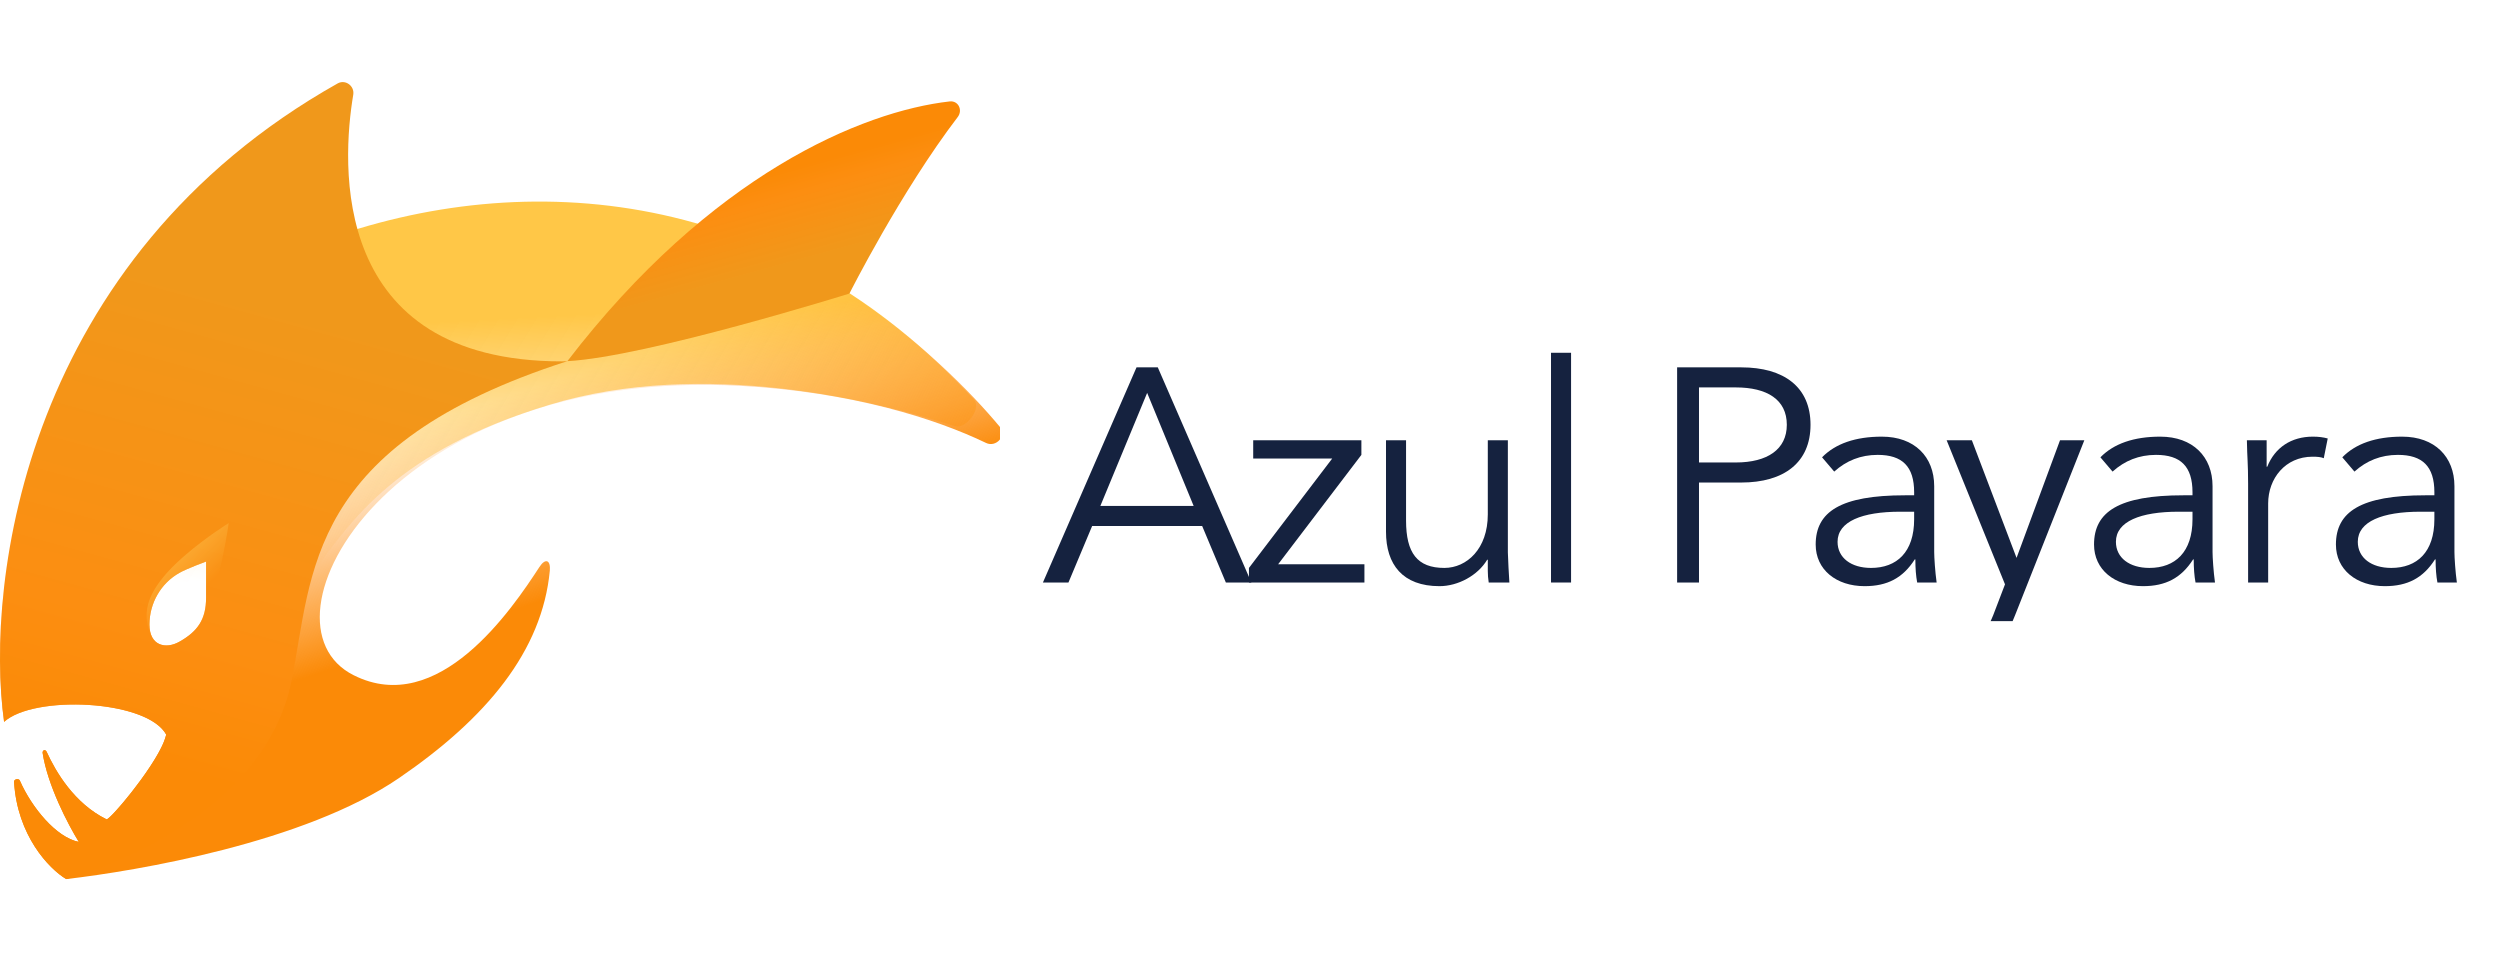
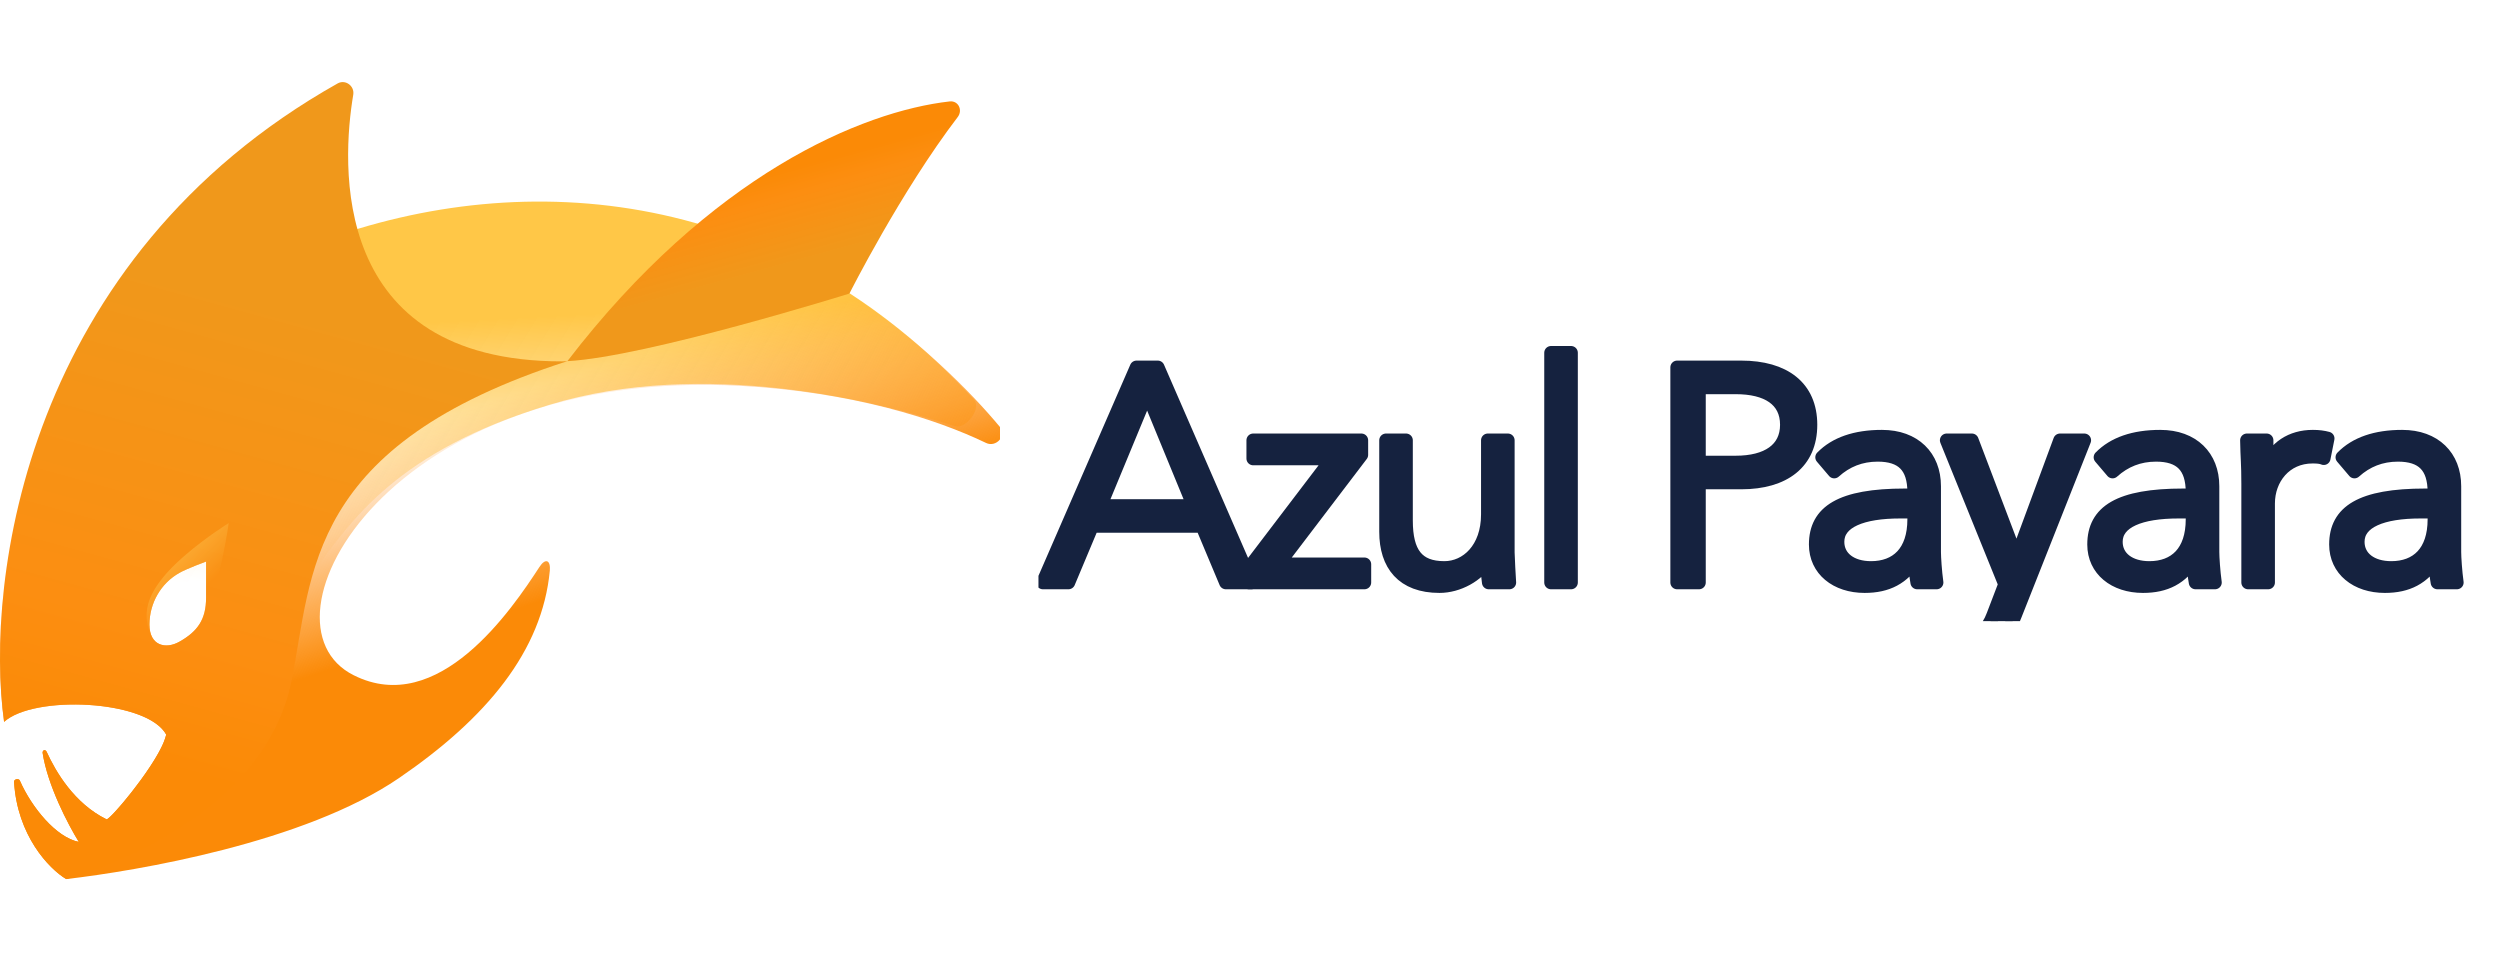
<svg xmlns="http://www.w3.org/2000/svg" xmlns:xlink="http://www.w3.org/1999/xlink" viewBox="0 0 1300 500">
  <svg x="0" y="0" width="520" height="500" viewBox="0 0 760 606">
    <defs>
      <linearGradient id="b" x1="374.076" x2="383.711" y1="5743.487" y2="5556.281" gradientTransform="matrix(1 0 0 -1 0 5923.823)" gradientUnits="userSpaceOnUse">
        <stop offset="0" stop-color="#ffc747" />
        <stop offset="1" stop-color="#fed473" stop-opacity="0" />
      </linearGradient>
      <linearGradient id="c" x1="407.232" x2="359.015" y1="395.732" y2="247.637" gradientUnits="userSpaceOnUse">
        <stop offset="0" stop-color="#fb8a07" />
        <stop offset="1" stop-color="#ff8401" stop-opacity="0" />
      </linearGradient>
      <linearGradient id="a" x1="288.4" x2="150.112" y1="27.594" y2="529.262" gradientUnits="userSpaceOnUse">
        <stop offset="0" stop-color="#f0981b" />
        <stop offset=".3" stop-color="#f0981b" />
        <stop offset=".8" stop-color="#fc8e11" />
        <stop offset="1" stop-color="#fb8a06" />
      </linearGradient>
      <linearGradient xlink:href="#a" id="d" x1="595.639" x2="568.766" y1="171.733" y2="74.246" />
      <linearGradient xlink:href="#b" id="e" x1="320.121" x2="368.998" y1="-30.59" y2="340.808" />
      <linearGradient id="f" x1="101.178" x2="151.776" y1="336.515" y2="388.146" gradientUnits="userSpaceOnUse">
        <stop offset="0" stop-color="#ffca59" />
        <stop offset="1" stop-color="#ffca59" stop-opacity="0" />
      </linearGradient>
    </defs>
    <path d="M242.667 121.39C72.285 184.38 30.636 389.529 24.784 475.236l214.096-103.95c28.225-37.864 62.646-90.872 178.643-125.981 117.719-35.797 248.861-2.753 308.065 16.178 8.261 2.754 20.652-13.419 14.801-19.959C593.757 80.779 400.657 62.875 242.667 121.39" style="fill:url(#b)" />
    <path d="M760.008 262.176c-21.651-26.091-62.818-68.015-114.517-101.403 2.169-4.268 40.375-79.236 82.506-134.378 3.786-5.163.344-12.391-6.196-11.703-47.569 5.404-119.268 31.22-195.991 97.032-10.395-1.652-20.928-2.616-31.529-2.719-77.825-.895-142.054 22.064-194.098 56.794-43.473-48.912-37.243-123.295-31.701-156.27 1.033-6.54-5.852-11.703-11.703-8.605V.58C19.276 134.131-11.702 378.862 3.099 486.254c22.236-20.205 105.121-17.004 122.193 7.986l1.033 1.652c-.585 1.996-1.239 4.062-2.031 6.161-9.018 21.375-41.546 59.754-43.404 58.205-24.439-12.047-38.551-36.142-45.435-51.287-1.033-2.065-3.098-1.377-3.098.688 3.786 24.783 19.275 54.385 27.537 67.809-17.21-3.442-35.798-26.16-44.747-46.468-.688-2.065-4.475-1.377-4.475.688 2.409 40.961 26.504 66.088 39.584 74.004.151.017.172.034.344 0-.103.069 0 0 0 0 53.008-6.196 180.709-27.537 252.648-76.758 66.432-45.435 108.769-96.378 114.621-157.646.688-8.261-3.442-9.638-7.917-2.754-20.997 32.355-76.758 114.621-141.125 82.265-79.512-39.584 26.504-234.404 293.952-219.948 84.331 4.475 148.697 25.127 186.56 43.37 7.573 3.786 16.178-5.507 10.67-12.047ZM156.614 391.941c0 16.178-6.196 25.471-20.308 33.388-10.326 5.852-22.718 3.098-22.718-13.08s8.605-31.323 22.718-39.24c5.817-3.304 20.308-8.605 20.308-8.605z" style="fill:url(#c)" />
    <path d="M268.482 9.528c1.033-6.54-5.852-11.703-11.703-8.605C19.276 134.475-11.702 378.862 3.099 486.254c22.718-20.652 108.769-16.866 123.226 9.638-3.786 18.931-43.37 66.088-45.435 64.367-24.439-12.047-38.551-36.142-45.435-51.287-1.033-2.065-3.098-1.377-3.098.688 3.786 24.783 19.275 54.385 27.537 67.809-17.21-3.442-35.798-26.16-44.747-46.468-.688-2.065-4.475-1.377-4.475.688 2.409 40.961 26.504 66.088 39.584 74.004 35.109-9.638 151.795-52.664 171.415-151.106 16.143-80.751 10.303-178.465 209.53-242.487l-4.039.166c-177.611 0-167.284-151.451-158.679-202.737ZM156.614 391.941c0 16.178-6.196 25.471-20.308 33.388-10.326 5.852-22.718 3.098-22.718-13.08s8.605-31.323 22.718-39.24c5.817-3.304 20.308-8.605 20.308-8.605z" style="fill:url(#a)" />
    <path d="M727.997 26.394c-43.37 56.794-82.433 134.323-82.433 134.323S491.263 208.864 431.199 212.1C540.21 70.218 655.094 22.264 721.801 14.691c6.54-.688 9.982 6.54 6.196 11.703" style="fill:url(#d)" />
    <path d="M740.044 241.523C593.413 80.779 399.968 63.224 241.978 121.739 71.595 184.729 8.95 400.891 3.099 486.942l238.879-108.769c19.62-27.537 57.483-98.099 166.596-130.11 119.784-40.272 257.811-5.163 316.67 13.768 8.261 2.754 20.652-13.768 14.801-20.308Zm-583.43 150.418c0 16.178-6.196 25.471-20.308 33.388-10.326 5.852-22.718 3.098-22.718-13.08s8.605-31.323 22.718-39.24c5.817-3.304 20.308-8.605 20.308-8.605z" style="fill:url(#e)" />
    <path d="M141.125 359.242c-38.895 33.388-30.29 51.287-25.127 65.055l1.033 3.098c1.377 4.475 12.392 11.703 36.142-7.917 15.489-44.747 20.652-84.331 20.652-84.331s-17.176 10.67-32.7 24.094Zm-4.819 66.087c-10.326 5.852-22.718 3.098-22.718-13.08s8.605-31.323 22.718-39.24c5.817-3.304 20.308-8.605 20.308-8.605v27.537c0 16.178-6.196 25.471-20.308 33.388" style="fill:url(#f)" />
  </svg>
  <svg x="540" y="178" width="750" height="145" viewBox="920 130 1920 370">
-     <path d="m1078.85 162.751 124.596 286.408h-33.981l-31.553-75.243h-146.44l-31.553 75.243h-33.981l124.596-286.408zm-76.457 184.466h124.191l-61.893-150.486z" style="fill:#15223f" />
-     <path d="M1349.879 259.838v19.418l-110.841 145.632h114.887v24.272h-153.722v-19.418l110.841-145.632h-105.178v-24.272z" style="fill:#15223f" />
-     <path d="M1409.342 259.838v106.797c0 43.285 14.968 63.107 50.971 63.107 29.935 0 57.848-25.485 57.848-71.198v-98.706h26.699V409.11c0 3.641 1.618 36.004 2.023 40.049h-27.508c-.809-5.259-1.213-10.113-1.213-15.372V418.82h-.809c-12.54 21.035-38.835 35.194-63.512 35.194-48.948 0-71.197-28.722-71.197-72.411V259.839h26.699Z" style="fill:#15223f" />
-     <path d="M1629.001 143.333v305.826h-26.699V143.333z" style="fill:#15223f" />
-     <path d="M1855.533 162.751c57.039 0 92.233 26.295 92.233 76.456s-35.194 76.861-92.233 76.861h-56.23v133.091h-29.126V162.751zm-7.282 126.618c42.071 0 67.961-17.395 67.961-50.162 0-33.576-26.295-49.757-67.961-49.757h-48.949v99.919z" style="fill:#15223f" />
-     <path d="M2112.405 320.923v87.783c0 6.877 1.213 25.89 3.236 40.453h-25.89c-1.618-8.495-2.427-19.013-2.427-30.744h-.809c-15.777 24.676-36.408 35.599-66.748 35.599-37.621 0-65.13-21.844-65.13-55.421 0-43.689 33.172-65.534 118.932-65.534h12.136v-4.045c0-34.385-15.777-49.758-48.544-49.758-22.654 0-41.667 7.686-57.848 22.249l-16.181-19.013c17.799-18.204 44.498-27.508 79.692-27.508 43.285 0 69.58 26.699 69.58 65.939Zm-84.143 108.819c34.385 0 57.443-21.036 57.443-64.725v-10.113h-18.608c-50.567 0-83.333 12.945-83.333 40.048 0 21.44 18.204 34.79 44.498 34.79" style="fill:#15223f" />
-     <path d="M2162.564 259.838l59.466 156.554 57.848-156.554h32.362l-92.233 233.01c-17.395 44.498-36.003 53.398-62.298 53.398-8.091 0-16.181-.809-24.272-2.832l2.832-25.89c6.473 3.236 13.35 4.45 20.227 4.45 15.777 0 27.104-9.709 34.385-29.126l15.777-41.262-77.67-191.748z" style="fill:#15223f" />
-     <path d="M2482.949 320.923v87.783c0 6.877 1.213 25.89 3.236 40.453h-25.89c-1.618-8.495-2.427-19.013-2.427-30.744h-.809c-15.777 24.676-36.408 35.599-66.748 35.599-37.621 0-65.129-21.844-65.129-55.421 0-43.689 33.171-65.534 118.932-65.534h12.136v-4.045c0-34.385-15.777-49.758-48.544-49.758-22.654 0-41.667 7.686-57.848 22.249l-16.181-19.013c17.799-18.204 44.498-27.508 79.692-27.508 43.285 0 69.58 26.699 69.58 65.939m-84.143 108.819c34.385 0 57.444-21.036 57.444-64.725v-10.113h-18.609c-50.567 0-83.333 12.945-83.333 40.048 0 21.44 18.204 34.79 44.498 34.79" style="fill:#15223f" />
-     <path d="M2636.264 257.411l-5.259 26.295c-3.641-1.618-8.495-2.023-14.968-2.023-36.408 0-59.061 29.126-59.061 62.298v105.178h-26.699V317.686c0-27.508-1.213-33.576-1.618-57.848h26.295v35.194h.809c10.113-25.485 31.958-40.049 60.68-40.049 7.686 0 13.754.809 19.822 2.427Z" style="fill:#15223f" />
-     <path d="M2804.946 320.923v87.783c0 6.877 1.214 25.89 3.236 40.453h-25.89c-1.618-8.495-2.427-19.013-2.427-30.744h-.809c-15.777 24.676-36.408 35.599-66.747 35.599-37.622 0-65.13-21.844-65.13-55.421 0-43.689 33.172-65.534 118.932-65.534h12.136v-4.045c0-34.385-15.777-49.758-48.544-49.758-22.654 0-41.667 7.686-57.848 22.249l-16.181-19.013c17.8-18.204 44.499-27.508 79.693-27.508 43.285 0 69.579 26.699 69.579 65.939m-84.142 108.819c34.385 0 57.443-21.036 57.443-64.725v-10.113h-18.608c-50.567 0-83.334 12.945-83.334 40.048 0 21.44 18.204 34.79 44.499 34.79" style="fill:#15223f" />
+     <path d="m1078.85 162.751 124.596 286.408h-33.981l-31.553-75.243h-146.44l-31.553 75.243h-33.981l124.596-286.408zm-76.457 184.466h124.191l-61.893-150.486z" style="fill:#15223f;stroke:#15223f;stroke-width:18;stroke-linejoin:round;paint-order:stroke fill" />
+     <path d="M1349.879 259.838v19.418l-110.841 145.632h114.887v24.272h-153.722v-19.418l110.841-145.632h-105.178v-24.272z" style="fill:#15223f;stroke:#15223f;stroke-width:18;stroke-linejoin:round;paint-order:stroke fill" />
+     <path d="M1409.342 259.838v106.797c0 43.285 14.968 63.107 50.971 63.107 29.935 0 57.848-25.485 57.848-71.198v-98.706h26.699V409.11c0 3.641 1.618 36.004 2.023 40.049h-27.508c-.809-5.259-1.213-10.113-1.213-15.372V418.82h-.809c-12.54 21.035-38.835 35.194-63.512 35.194-48.948 0-71.197-28.722-71.197-72.411V259.839h26.699Z" style="fill:#15223f;stroke:#15223f;stroke-width:18;stroke-linejoin:round;paint-order:stroke fill" />
+     <path d="M1629.001 143.333v305.826h-26.699V143.333z" style="fill:#15223f;stroke:#15223f;stroke-width:18;stroke-linejoin:round;paint-order:stroke fill" />
+     <path d="M1855.533 162.751c57.039 0 92.233 26.295 92.233 76.456s-35.194 76.861-92.233 76.861h-56.23v133.091h-29.126V162.751zm-7.282 126.618c42.071 0 67.961-17.395 67.961-50.162 0-33.576-26.295-49.757-67.961-49.757h-48.949v99.919z" style="fill:#15223f;stroke:#15223f;stroke-width:18;stroke-linejoin:round;paint-order:stroke fill" />
+     <path d="M2112.405 320.923v87.783c0 6.877 1.213 25.89 3.236 40.453h-25.89c-1.618-8.495-2.427-19.013-2.427-30.744h-.809c-15.777 24.676-36.408 35.599-66.748 35.599-37.621 0-65.13-21.844-65.13-55.421 0-43.689 33.172-65.534 118.932-65.534h12.136v-4.045c0-34.385-15.777-49.758-48.544-49.758-22.654 0-41.667 7.686-57.848 22.249l-16.181-19.013c17.799-18.204 44.498-27.508 79.692-27.508 43.285 0 69.58 26.699 69.58 65.939Zm-84.143 108.819c34.385 0 57.443-21.036 57.443-64.725v-10.113h-18.608c-50.567 0-83.333 12.945-83.333 40.048 0 21.44 18.204 34.79 44.498 34.79" style="fill:#15223f;stroke:#15223f;stroke-width:18;stroke-linejoin:round;paint-order:stroke fill" />
+     <path d="M2162.564 259.838l59.466 156.554 57.848-156.554h32.362l-92.233 233.01c-17.395 44.498-36.003 53.398-62.298 53.398-8.091 0-16.181-.809-24.272-2.832l2.832-25.89c6.473 3.236 13.35 4.45 20.227 4.45 15.777 0 27.104-9.709 34.385-29.126l15.777-41.262-77.67-191.748z" style="fill:#15223f;stroke:#15223f;stroke-width:18;stroke-linejoin:round;paint-order:stroke fill" />
+     <path d="M2482.949 320.923v87.783c0 6.877 1.213 25.89 3.236 40.453h-25.89c-1.618-8.495-2.427-19.013-2.427-30.744h-.809c-15.777 24.676-36.408 35.599-66.748 35.599-37.621 0-65.129-21.844-65.129-55.421 0-43.689 33.171-65.534 118.932-65.534h12.136v-4.045c0-34.385-15.777-49.758-48.544-49.758-22.654 0-41.667 7.686-57.848 22.249l-16.181-19.013c17.799-18.204 44.498-27.508 79.692-27.508 43.285 0 69.58 26.699 69.58 65.939m-84.143 108.819c34.385 0 57.444-21.036 57.444-64.725v-10.113h-18.609c-50.567 0-83.333 12.945-83.333 40.048 0 21.44 18.204 34.79 44.498 34.79" style="fill:#15223f;stroke:#15223f;stroke-width:18;stroke-linejoin:round;paint-order:stroke fill" />
+     <path d="M2636.264 257.411l-5.259 26.295c-3.641-1.618-8.495-2.023-14.968-2.023-36.408 0-59.061 29.126-59.061 62.298v105.178h-26.699V317.686c0-27.508-1.213-33.576-1.618-57.848h26.295v35.194h.809c10.113-25.485 31.958-40.049 60.68-40.049 7.686 0 13.754.809 19.822 2.427Z" style="fill:#15223f;stroke:#15223f;stroke-width:18;stroke-linejoin:round;paint-order:stroke fill" />
+     <path d="M2804.946 320.923v87.783c0 6.877 1.214 25.89 3.236 40.453h-25.89c-1.618-8.495-2.427-19.013-2.427-30.744h-.809c-15.777 24.676-36.408 35.599-66.747 35.599-37.622 0-65.13-21.844-65.13-55.421 0-43.689 33.172-65.534 118.932-65.534h12.136v-4.045c0-34.385-15.777-49.758-48.544-49.758-22.654 0-41.667 7.686-57.848 22.249l-16.181-19.013c17.8-18.204 44.499-27.508 79.693-27.508 43.285 0 69.579 26.699 69.579 65.939m-84.142 108.819c34.385 0 57.443-21.036 57.443-64.725v-10.113h-18.608c-50.567 0-83.334 12.945-83.334 40.048 0 21.44 18.204 34.79 44.499 34.79" style="fill:#15223f;stroke:#15223f;stroke-width:18;stroke-linejoin:round;paint-order:stroke fill" />
  </svg>
</svg>
